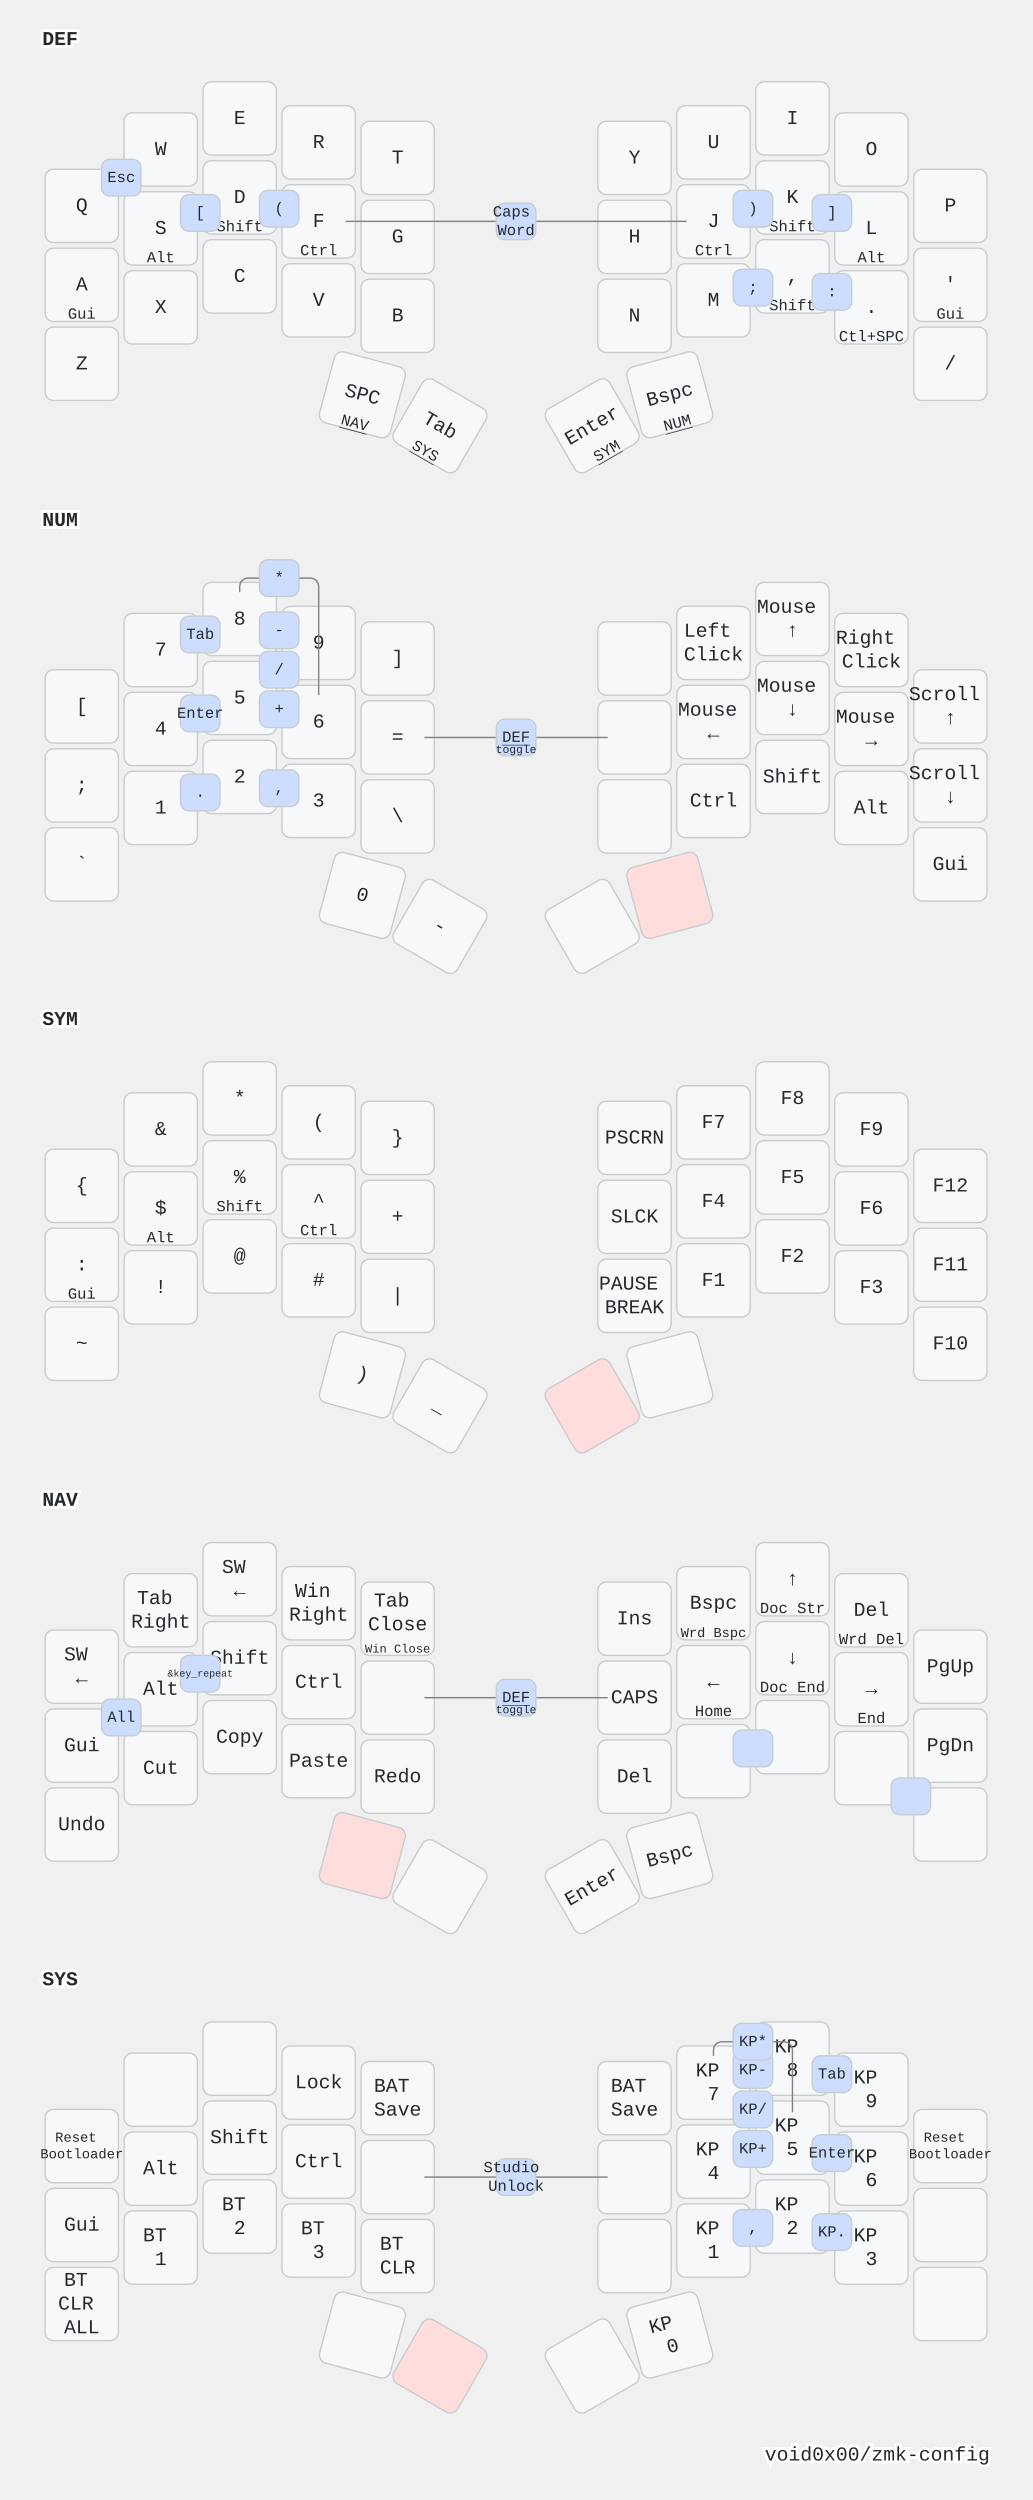
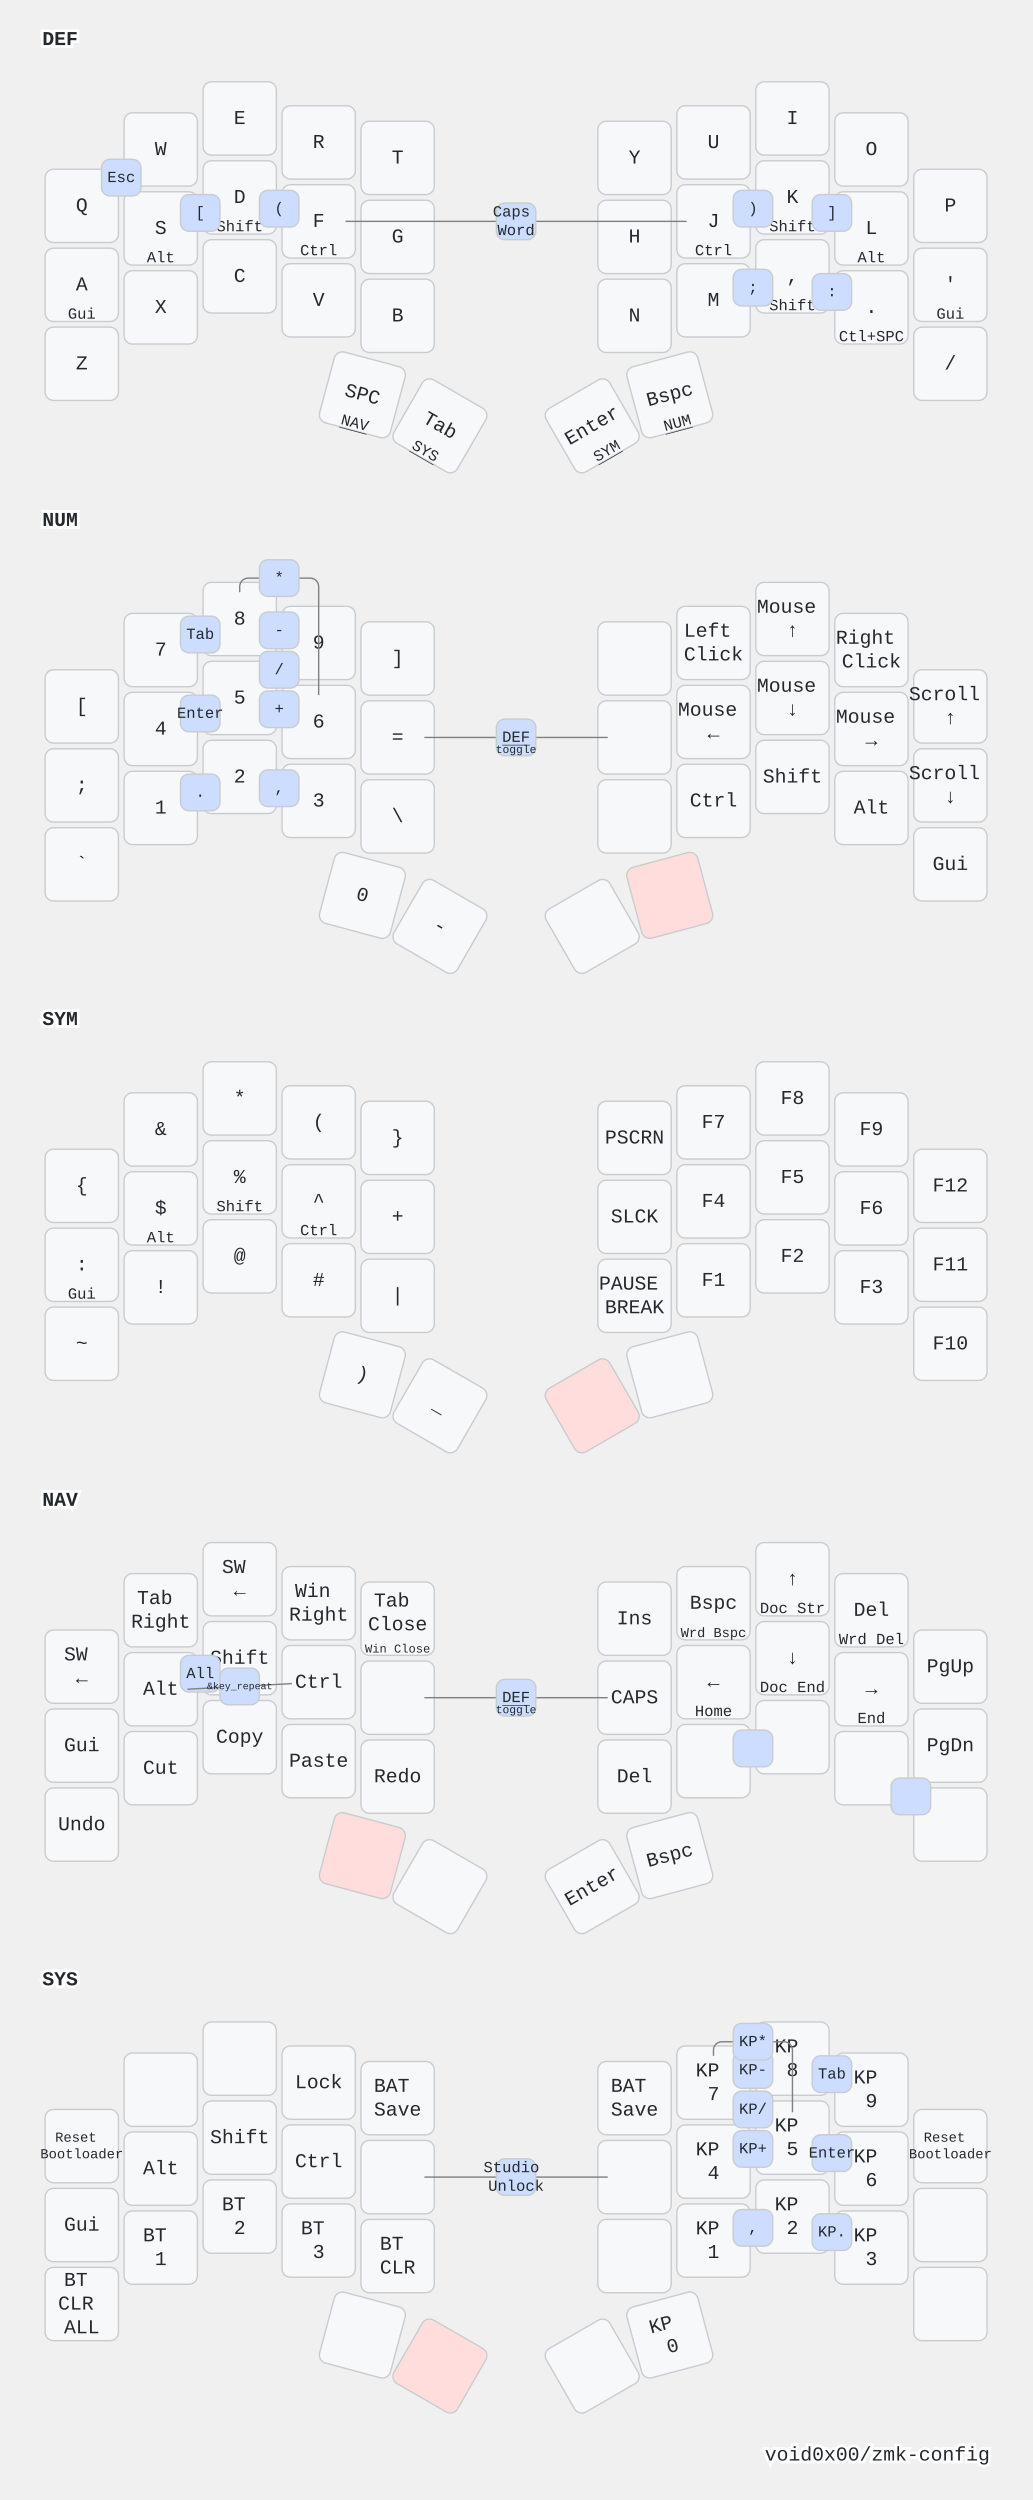
<svg xmlns="http://www.w3.org/2000/svg" xmlns:xlink="http://www.w3.org/1999/xlink" width="732" height="1773" viewBox="0 0 732 1773" class="keymap">
  <defs>/* start glyphs */
<svg id="mdi:play-pause">
      <svg id="mdi-play-pause" viewBox="0 0 24 24">
        <path d="M3,5V19L11,12M13,19H16V5H13M18,5V19H21V5" />
      </svg>
    </svg>
    <svg id="mdi:skip-backward">
      <svg id="mdi-skip-backward" viewBox="0 0 24 24">
        <path d="M20,5V19L13,12M6,5V19H4V5M13,5V19L6,12" />
      </svg>
    </svg>
    <svg id="mdi:skip-forward">
      <svg id="mdi-skip-forward" viewBox="0 0 24 24">
        <path d="M4,5V19L11,12M18,5V19H20V5M11,5V19L18,12" />
      </svg>
    </svg>
    <svg id="mdi:volume-high">
      <svg id="mdi-volume-high" viewBox="0 0 24 24">
        <path d="M14,3.23V5.29C16.89,6.15 19,8.83 19,12C19,15.17 16.89,17.84 14,18.7V20.77C18,19.86 21,16.28 21,12C21,7.72 18,4.14 14,3.23M16.5,12C16.5,10.23 15.5,8.71 14,7.97V16C15.5,15.29 16.5,13.76 16.5,12M3,9V15H7L12,20V4L7,9H3Z" />
      </svg>
    </svg>
    <svg id="mdi:volume-medium">
      <svg id="mdi-volume-medium" viewBox="0 0 24 24">
        <path d="M5,9V15H9L14,20V4L9,9M18.5,12C18.5,10.23 17.5,8.71 16,7.97V16C17.5,15.29 18.5,13.76 18.5,12Z" />
      </svg>
    </svg>
    <svg id="mdi:volume-off">
      <svg id="mdi-volume-off" viewBox="0 0 24 24">
        <path d="M12,4L9.91,6.09L12,8.18M4.27,3L3,4.27L7.73,9H3V15H7L12,20V13.27L16.25,17.53C15.58,18.04 14.83,18.46 14,18.7V20.77C15.38,20.45 16.63,19.82 17.68,18.96L19.73,21L21,19.73L12,10.73M19,12C19,12.94 18.8,13.82 18.46,14.64L19.97,16.15C20.62,14.91 21,13.5 21,12C21,7.72 18,4.14 14,3.23V5.29C16.89,6.15 19,8.83 19,12M16.5,12C16.5,10.23 15.5,8.71 14,7.97V10.18L16.45,12.63C16.5,12.43 16.5,12.21 16.5,12Z" />
      </svg>
    </svg>
  </defs>/* end glyphs */
<style>/* inherit to force styles through use tags */
svg path {
    fill: inherit;
}

/* font and background color specifications */
svg.keymap {
    font-family: SFMono-Regular,Consolas,Liberation Mono,Menlo,monospace;
    font-size: 14px;
    font-kerning: normal;
    text-rendering: optimizeLegibility;
    fill: #24292e;
}

/* default key styling */
rect.key {
    fill: #f6f8fa;
}

rect.key, rect.combo {
    stroke: #c9cccf;
    stroke-width: 1;
}

/* default key side styling, only used is draw_key_sides is set */
rect.side {
    filter: brightness(90%);
}

/* color accent for combo boxes */
rect.combo, rect.combo-separate {
    fill: #cdf;
}

/* color accent for held keys */
rect.held, rect.combo.held {
    fill: #fdd;
}

/* color accent for ghost (optional) keys */
rect.ghost, rect.combo.ghost {
    stroke-dasharray: 4, 4;
    stroke-width: 2;
}

text {
    text-anchor: middle;
    dominant-baseline: middle;
}

/* styling for layer labels */
text.label {
    font-weight: bold;
    text-anchor: start;
    stroke: white;
    stroke-width: 4;
    paint-order: stroke;
}

/* styling for optional footer */
text.footer {
    text-anchor: end;
    dominant-baseline: auto;
    stroke: white;
    stroke-width: 4;
    paint-order: stroke;
}

/* styling for combo tap, and key non-tap label text */
text.combo, text.hold, text.shifted, text.left, text.right, text.tl, text.tr, text.bl, text.br {
    font-size: 11px;
}

text.hold, text.bl, text.br {
    text-anchor: middle;
    dominant-baseline: auto;
}

text.shifted, text.tl, text.tr {
    text-anchor: middle;
    dominant-baseline: hanging;
}

text.left, text.tl, text.bl {
    text-anchor: start;
}

text.right, text.tr, text.br {
    text-anchor: end;
}

text.layer-activator {
    text-decoration: underline;
}

/* styling for hold/shifted label text in combo box */
text.combo.hold, text.combo.shifted, text.combo.left, text.combo.right {
    font-size: 8px;
}

/* lighter symbol for transparent keys */
text.trans {
    fill: #7b7e81;
}

/* styling for combo dendrons */
path.combo {
    stroke-width: 1;
    stroke: gray;
    fill: none;
}

/* Start Tabler Icons Cleanup */
/* cannot use height/width with glyphs */
.icon-tabler &gt; path {
    fill: inherit;
    stroke: inherit;
    stroke-width: 2;
}
/* hide tabler's default box */
.icon-tabler &gt; path[stroke="none"][fill="none"] {
    visibility: hidden;
}
/* End Tabler Icons Cleanup */

@media (prefers-color-scheme: dark) {
svg.keymap { fill: #d1d6db; }
rect.key { fill: #3f4750; }
rect.key, rect.combo { stroke: #60666c; }
rect.combo, rect.combo-separate { fill: #1f3d7a; }
rect.held, rect.combo.held { fill: #854747; }
text.label, text.footer { stroke: black; }
text.trans { fill: #7e8184; }
path.combo { stroke: #7f7f7f; }

}</style>
  <g transform="translate(30, 0)" class="layer-DEF">
    <text x="0" y="28" class="label" id="DEF">DEF</text>
    <g transform="translate(0, 56)">
      <g transform="translate(28, 90)" class="key keypos-0">
        <rect rx="6" ry="6" x="-26" y="-26" width="52" height="52" class="key" />
        <text x="0" y="0" class="key tap">Q</text>
      </g>
      <g transform="translate(84, 50)" class="key keypos-1">
        <rect rx="6" ry="6" x="-26" y="-26" width="52" height="52" class="key" />
        <text x="0" y="0" class="key tap">W</text>
      </g>
      <g transform="translate(140, 28)" class="key keypos-2">
        <rect rx="6" ry="6" x="-26" y="-26" width="52" height="52" class="key" />
        <text x="0" y="0" class="key tap">E</text>
      </g>
      <g transform="translate(196, 45)" class="key keypos-3">
        <rect rx="6" ry="6" x="-26" y="-26" width="52" height="52" class="key" />
        <text x="0" y="0" class="key tap">R</text>
      </g>
      <g transform="translate(252, 56)" class="key keypos-4">
        <rect rx="6" ry="6" x="-26" y="-26" width="52" height="52" class="key" />
        <text x="0" y="0" class="key tap">T</text>
      </g>
      <g transform="translate(420, 56)" class="key keypos-5">
        <rect rx="6" ry="6" x="-26" y="-26" width="52" height="52" class="key" />
        <text x="0" y="0" class="key tap">Y</text>
      </g>
      <g transform="translate(476, 45)" class="key keypos-6">
        <rect rx="6" ry="6" x="-26" y="-26" width="52" height="52" class="key" />
        <text x="0" y="0" class="key tap">U</text>
      </g>
      <g transform="translate(532, 28)" class="key keypos-7">
        <rect rx="6" ry="6" x="-26" y="-26" width="52" height="52" class="key" />
        <text x="0" y="0" class="key tap">I</text>
      </g>
      <g transform="translate(588, 50)" class="key keypos-8">
        <rect rx="6" ry="6" x="-26" y="-26" width="52" height="52" class="key" />
        <text x="0" y="0" class="key tap">O</text>
      </g>
      <g transform="translate(644, 90)" class="key keypos-9">
        <rect rx="6" ry="6" x="-26" y="-26" width="52" height="52" class="key" />
        <text x="0" y="0" class="key tap">P</text>
      </g>
      <g transform="translate(28, 146)" class="key keypos-10">
        <rect rx="6" ry="6" x="-26" y="-26" width="52" height="52" class="key" />
        <text x="0" y="0" class="key tap">A</text>
        <text x="0" y="24" class="key hold">Gui</text>
      </g>
      <g transform="translate(84, 106)" class="key keypos-11">
        <rect rx="6" ry="6" x="-26" y="-26" width="52" height="52" class="key" />
        <text x="0" y="0" class="key tap">S</text>
        <text x="0" y="24" class="key hold">Alt</text>
      </g>
      <g transform="translate(140, 84)" class="key keypos-12">
        <rect rx="6" ry="6" x="-26" y="-26" width="52" height="52" class="key" />
        <text x="0" y="0" class="key tap">D</text>
        <text x="0" y="24" class="key hold">Shift</text>
      </g>
      <g transform="translate(196, 101)" class="key keypos-13">
        <rect rx="6" ry="6" x="-26" y="-26" width="52" height="52" class="key" />
        <text x="0" y="0" class="key tap">F</text>
        <text x="0" y="24" class="key hold">Ctrl</text>
      </g>
      <g transform="translate(252, 112)" class="key keypos-14">
        <rect rx="6" ry="6" x="-26" y="-26" width="52" height="52" class="key" />
        <text x="0" y="0" class="key tap">G</text>
      </g>
      <g transform="translate(420, 112)" class="key keypos-15">
        <rect rx="6" ry="6" x="-26" y="-26" width="52" height="52" class="key" />
        <text x="0" y="0" class="key tap">H</text>
      </g>
      <g transform="translate(476, 101)" class="key keypos-16">
        <rect rx="6" ry="6" x="-26" y="-26" width="52" height="52" class="key" />
        <text x="0" y="0" class="key tap">J</text>
        <text x="0" y="24" class="key hold">Ctrl</text>
      </g>
      <g transform="translate(532, 84)" class="key keypos-17">
        <rect rx="6" ry="6" x="-26" y="-26" width="52" height="52" class="key" />
        <text x="0" y="0" class="key tap">K</text>
        <text x="0" y="24" class="key hold">Shift</text>
      </g>
      <g transform="translate(588, 106)" class="key keypos-18">
        <rect rx="6" ry="6" x="-26" y="-26" width="52" height="52" class="key" />
        <text x="0" y="0" class="key tap">L</text>
        <text x="0" y="24" class="key hold">Alt</text>
      </g>
      <g transform="translate(644, 146)" class="key keypos-19">
        <rect rx="6" ry="6" x="-26" y="-26" width="52" height="52" class="key" />
        <text x="0" y="0" class="key tap">'</text>
        <text x="0" y="24" class="key hold">Gui</text>
      </g>
      <g transform="translate(28, 202)" class="key keypos-20">
        <rect rx="6" ry="6" x="-26" y="-26" width="52" height="52" class="key" />
        <text x="0" y="0" class="key tap">Z</text>
      </g>
      <g transform="translate(84, 162)" class="key keypos-21">
        <rect rx="6" ry="6" x="-26" y="-26" width="52" height="52" class="key" />
        <text x="0" y="0" class="key tap">X</text>
      </g>
      <g transform="translate(140, 140)" class="key keypos-22">
        <rect rx="6" ry="6" x="-26" y="-26" width="52" height="52" class="key" />
        <text x="0" y="0" class="key tap">C</text>
      </g>
      <g transform="translate(196, 157)" class="key keypos-23">
        <rect rx="6" ry="6" x="-26" y="-26" width="52" height="52" class="key" />
        <text x="0" y="0" class="key tap">V</text>
      </g>
      <g transform="translate(252, 168)" class="key keypos-24">
        <rect rx="6" ry="6" x="-26" y="-26" width="52" height="52" class="key" />
        <text x="0" y="0" class="key tap">B</text>
      </g>
      <g transform="translate(420, 168)" class="key keypos-25">
        <rect rx="6" ry="6" x="-26" y="-26" width="52" height="52" class="key" />
        <text x="0" y="0" class="key tap">N</text>
      </g>
      <g transform="translate(476, 157)" class="key keypos-26">
        <rect rx="6" ry="6" x="-26" y="-26" width="52" height="52" class="key" />
        <text x="0" y="0" class="key tap">M</text>
      </g>
      <g transform="translate(532, 140)" class="key keypos-27">
        <rect rx="6" ry="6" x="-26" y="-26" width="52" height="52" class="key" />
        <text x="0" y="0" class="key tap">,</text>
        <text x="0" y="24" class="key hold">Shift</text>
      </g>
      <g transform="translate(588, 162)" class="key keypos-28">
        <rect rx="6" ry="6" x="-26" y="-26" width="52" height="52" class="key" />
        <text x="0" y="0" class="key tap">.</text>
        <text x="0" y="24" class="key hold">Ctl+SPC</text>
      </g>
      <g transform="translate(644, 202)" class="key keypos-29">
        <rect rx="6" ry="6" x="-26" y="-26" width="52" height="52" class="key" />
        <text x="0" y="0" class="key tap">/</text>
      </g>
      <g transform="translate(227, 224) rotate(15.0)" class="key keypos-30">
        <rect rx="6" ry="6" x="-26" y="-26" width="52" height="52" class="key" />
        <text x="0" y="0" class="key tap">SPC</text>
        <a href="#NAV">
          <text x="0" y="24" class="key hold layer-activator">NAV</text>
        </a>
      </g>
      <g transform="translate(282, 246) rotate(30.0)" class="key keypos-31">
        <rect rx="6" ry="6" x="-26" y="-26" width="52" height="52" class="key" />
        <text x="0" y="0" class="key tap">Tab</text>
        <a href="#SYS">
          <text x="0" y="24" class="key hold layer-activator">SYS</text>
        </a>
      </g>
      <g transform="translate(390, 246) rotate(-30.0)" class="key keypos-32">
        <rect rx="6" ry="6" x="-26" y="-26" width="52" height="52" class="key" />
        <text x="0" y="0" class="key tap">Enter</text>
        <a href="#SYM">
          <text x="0" y="24" class="key hold layer-activator">SYM</text>
        </a>
      </g>
      <g transform="translate(445, 224) rotate(-15.0)" class="key keypos-33">
        <rect rx="6" ry="6" x="-26" y="-26" width="52" height="52" class="key" />
        <text x="0" y="0" class="key tap">Bspc</text>
        <a href="#NUM">
          <text x="0" y="24" class="key hold layer-activator">NUM</text>
        </a>
      </g>
      <g class="combo combopos-0">
        <rect rx="6" ry="6" x="42" y="57" width="28" height="26" class="combo" />
        <text x="56" y="70" class="combo tap">Esc</text>
      </g>
      <g class="combo combopos-1">
        <rect rx="6" ry="6" x="154" y="79" width="28" height="26" class="combo" />
        <text x="168" y="92" class="combo tap">(</text>
      </g>
      <g class="combo combopos-2">
        <rect rx="6" ry="6" x="490" y="79" width="28" height="26" class="combo" />
        <text x="504" y="92" class="combo tap">)</text>
      </g>
      <g class="combo combopos-3">
        <rect rx="6" ry="6" x="98" y="82" width="28" height="26" class="combo" />
        <text x="112" y="95" class="combo tap">[</text>
      </g>
      <g class="combo combopos-4">
        <rect rx="6" ry="6" x="546" y="82" width="28" height="26" class="combo" />
        <text x="560" y="95" class="combo tap">]</text>
      </g>
      <g class="combo combopos-5">
        <rect rx="6" ry="6" x="490" y="135" width="28" height="26" class="combo" />
        <text x="504" y="148" class="combo tap">;</text>
      </g>
      <g class="combo combopos-6">
        <rect rx="6" ry="6" x="546" y="138" width="28" height="26" class="combo" />
        <text x="560" y="151" class="combo tap">:</text>
      </g>
      <g class="combo combopos-7">
        <path d="M336,101 l-121,0" class="combo" />
        <path d="M336,101 l121,0" class="combo" />
        <rect rx="6" ry="6" x="322" y="88" width="28" height="26" class="combo" />
        <text x="336" y="101" class="combo tap">
          <tspan x="336" dy="-0.6em">Caps</tspan>
          <tspan x="336" dy="1.2em">Word</tspan>
        </text>
      </g>
    </g>
  </g>
  <g transform="translate(30, 341)" class="layer-NUM">
    <text x="0" y="28" class="label" id="NUM">NUM</text>
    <g transform="translate(0, 70)">
      <g transform="translate(28, 90)" class="key keypos-0">
        <rect rx="6" ry="6" x="-26" y="-26" width="52" height="52" class="key" />
        <text x="0" y="0" class="key tap">[</text>
      </g>
      <g transform="translate(84, 50)" class="key keypos-1">
        <rect rx="6" ry="6" x="-26" y="-26" width="52" height="52" class="key" />
        <text x="0" y="0" class="key tap">7</text>
      </g>
      <g transform="translate(140, 28)" class="key keypos-2">
        <rect rx="6" ry="6" x="-26" y="-26" width="52" height="52" class="key" />
        <text x="0" y="0" class="key tap">8</text>
      </g>
      <g transform="translate(196, 45)" class="key keypos-3">
        <rect rx="6" ry="6" x="-26" y="-26" width="52" height="52" class="key" />
        <text x="0" y="0" class="key tap">9</text>
      </g>
      <g transform="translate(252, 56)" class="key keypos-4">
        <rect rx="6" ry="6" x="-26" y="-26" width="52" height="52" class="key" />
        <text x="0" y="0" class="key tap">]</text>
      </g>
      <g transform="translate(420, 56)" class="key keypos-5">
        <rect rx="6" ry="6" x="-26" y="-26" width="52" height="52" class="key" />
      </g>
      <g transform="translate(476, 45)" class="key keypos-6">
        <rect rx="6" ry="6" x="-26" y="-26" width="52" height="52" class="key" />
        <text x="0" y="0" class="key tap">
          <tspan x="0" dy="-0.6em">Left</tspan>
          <tspan x="0" dy="1.2em">Click</tspan>
        </text>
      </g>
      <g transform="translate(532, 28)" class="key keypos-7">
        <rect rx="6" ry="6" x="-26" y="-26" width="52" height="52" class="key" />
        <text x="0" y="0" class="key tap">
          <tspan x="0" dy="-0.6em">Mouse</tspan>
          <tspan x="0" dy="1.2em">↑</tspan>
        </text>
      </g>
      <g transform="translate(588, 50)" class="key keypos-8">
        <rect rx="6" ry="6" x="-26" y="-26" width="52" height="52" class="key" />
        <text x="0" y="0" class="key tap">
          <tspan x="0" dy="-0.6em">Right</tspan>
          <tspan x="0" dy="1.2em">Click</tspan>
        </text>
      </g>
      <g transform="translate(644, 90)" class="key keypos-9">
        <rect rx="6" ry="6" x="-26" y="-26" width="52" height="52" class="key" />
        <text x="0" y="0" class="key tap">
          <tspan x="0" dy="-0.6em">Scroll</tspan>
          <tspan x="0" dy="1.2em">↑</tspan>
        </text>
      </g>
      <g transform="translate(28, 146)" class="key keypos-10">
        <rect rx="6" ry="6" x="-26" y="-26" width="52" height="52" class="key" />
        <text x="0" y="0" class="key tap">;</text>
      </g>
      <g transform="translate(84, 106)" class="key keypos-11">
        <rect rx="6" ry="6" x="-26" y="-26" width="52" height="52" class="key" />
        <text x="0" y="0" class="key tap">4</text>
      </g>
      <g transform="translate(140, 84)" class="key keypos-12">
        <rect rx="6" ry="6" x="-26" y="-26" width="52" height="52" class="key" />
        <text x="0" y="0" class="key tap">5</text>
      </g>
      <g transform="translate(196, 101)" class="key keypos-13">
        <rect rx="6" ry="6" x="-26" y="-26" width="52" height="52" class="key" />
        <text x="0" y="0" class="key tap">6</text>
      </g>
      <g transform="translate(252, 112)" class="key keypos-14">
        <rect rx="6" ry="6" x="-26" y="-26" width="52" height="52" class="key" />
        <text x="0" y="0" class="key tap">=</text>
      </g>
      <g transform="translate(420, 112)" class="key keypos-15">
        <rect rx="6" ry="6" x="-26" y="-26" width="52" height="52" class="key" />
      </g>
      <g transform="translate(476, 101)" class="key keypos-16">
        <rect rx="6" ry="6" x="-26" y="-26" width="52" height="52" class="key" />
        <text x="0" y="0" class="key tap">
          <tspan x="0" dy="-0.6em">Mouse</tspan>
          <tspan x="0" dy="1.2em">←</tspan>
        </text>
      </g>
      <g transform="translate(532, 84)" class="key keypos-17">
        <rect rx="6" ry="6" x="-26" y="-26" width="52" height="52" class="key" />
        <text x="0" y="0" class="key tap">
          <tspan x="0" dy="-0.6em">Mouse</tspan>
          <tspan x="0" dy="1.2em">↓</tspan>
        </text>
      </g>
      <g transform="translate(588, 106)" class="key keypos-18">
        <rect rx="6" ry="6" x="-26" y="-26" width="52" height="52" class="key" />
        <text x="0" y="0" class="key tap">
          <tspan x="0" dy="-0.6em">Mouse</tspan>
          <tspan x="0" dy="1.2em">→</tspan>
        </text>
      </g>
      <g transform="translate(644, 146)" class="key keypos-19">
        <rect rx="6" ry="6" x="-26" y="-26" width="52" height="52" class="key" />
        <text x="0" y="0" class="key tap">
          <tspan x="0" dy="-0.6em">Scroll</tspan>
          <tspan x="0" dy="1.2em">↓</tspan>
        </text>
      </g>
      <g transform="translate(28, 202)" class="key keypos-20">
        <rect rx="6" ry="6" x="-26" y="-26" width="52" height="52" class="key" />
        <text x="0" y="0" class="key tap">`</text>
      </g>
      <g transform="translate(84, 162)" class="key keypos-21">
        <rect rx="6" ry="6" x="-26" y="-26" width="52" height="52" class="key" />
        <text x="0" y="0" class="key tap">1</text>
      </g>
      <g transform="translate(140, 140)" class="key keypos-22">
        <rect rx="6" ry="6" x="-26" y="-26" width="52" height="52" class="key" />
        <text x="0" y="0" class="key tap">2</text>
      </g>
      <g transform="translate(196, 157)" class="key keypos-23">
        <rect rx="6" ry="6" x="-26" y="-26" width="52" height="52" class="key" />
        <text x="0" y="0" class="key tap">3</text>
      </g>
      <g transform="translate(252, 168)" class="key keypos-24">
        <rect rx="6" ry="6" x="-26" y="-26" width="52" height="52" class="key" />
        <text x="0" y="0" class="key tap">\</text>
      </g>
      <g transform="translate(420, 168)" class="key keypos-25">
        <rect rx="6" ry="6" x="-26" y="-26" width="52" height="52" class="key" />
      </g>
      <g transform="translate(476, 157)" class="key keypos-26">
        <rect rx="6" ry="6" x="-26" y="-26" width="52" height="52" class="key" />
        <text x="0" y="0" class="key tap">Ctrl</text>
      </g>
      <g transform="translate(532, 140)" class="key keypos-27">
        <rect rx="6" ry="6" x="-26" y="-26" width="52" height="52" class="key" />
        <text x="0" y="0" class="key tap">Shift</text>
      </g>
      <g transform="translate(588, 162)" class="key keypos-28">
        <rect rx="6" ry="6" x="-26" y="-26" width="52" height="52" class="key" />
        <text x="0" y="0" class="key tap">Alt</text>
      </g>
      <g transform="translate(644, 202)" class="key keypos-29">
        <rect rx="6" ry="6" x="-26" y="-26" width="52" height="52" class="key" />
        <text x="0" y="0" class="key tap">Gui</text>
      </g>
      <g transform="translate(227, 224) rotate(15.0)" class="key keypos-30">
        <rect rx="6" ry="6" x="-26" y="-26" width="52" height="52" class="key" />
        <text x="0" y="0" class="key tap">0</text>
      </g>
      <g transform="translate(282, 246) rotate(30.0)" class="key keypos-31">
        <rect rx="6" ry="6" x="-26" y="-26" width="52" height="52" class="key" />
        <text x="0" y="0" class="key tap">-</text>
      </g>
      <g transform="translate(390, 246) rotate(-30.0)" class="key trans keypos-32">
        <rect rx="6" ry="6" x="-26" y="-26" width="52" height="52" class="key trans" />
      </g>
      <g transform="translate(445, 224) rotate(-15.0)" class="key held keypos-33">
        <rect rx="6" ry="6" x="-26" y="-26" width="52" height="52" class="key held" />
      </g>
      <g class="combo combopos-0">
        <path d="M336,112 l-65,0" class="combo" />
        <path d="M336,112 l65,0" class="combo" />
        <rect rx="6" ry="6" x="322" y="99" width="28" height="26" class="combo" />
        <a href="#DEF">
          <text x="336" y="112" class="combo tap layer-activator">DEF</text>
        </a>
        <text x="336" y="123" class="combo hold">toggle</text>
      </g>
      <g class="combo combopos-1">
        <rect rx="6" ry="6" x="154" y="79" width="28" height="26" class="combo" />
        <text x="168" y="92" class="combo tap">+</text>
      </g>
      <g class="combo combopos-2">
        <rect rx="6" ry="6" x="154" y="23" width="28" height="26" class="combo" />
        <text x="168" y="36" class="combo tap">-</text>
      </g>
      <g class="combo combopos-3">
        <path d="M168,-1 h-22 a6.0,6.0 0 0 0 -6.0,6.0 v4" class="combo" />
        <path d="M168,-1 h22 a6.0,6.0 0 0 1 6.0,6.0 v77" class="combo" />
        <rect rx="6" ry="6" x="154" y="-14" width="28" height="26" class="combo" />
        <text x="168" y="-1" class="combo tap">*</text>
      </g>
      <g class="combo combopos-4">
        <rect rx="6" ry="6" x="154" y="51" width="28" height="26" class="combo" />
        <text x="168" y="64" class="combo tap">/</text>
      </g>
      <g class="combo combopos-5">
        <rect rx="6" ry="6" x="154" y="135" width="28" height="26" class="combo" />
        <text x="168" y="148" class="combo tap">,</text>
      </g>
      <g class="combo combopos-6">
        <rect rx="6" ry="6" x="98" y="138" width="28" height="26" class="combo" />
        <text x="112" y="151" class="combo tap">.</text>
      </g>
      <g class="combo combopos-7">
        <rect rx="6" ry="6" x="98" y="82" width="28" height="26" class="combo" />
        <text x="112" y="95" class="combo tap">Enter</text>
      </g>
      <g class="combo combopos-8">
        <rect rx="6" ry="6" x="98" y="26" width="28" height="26" class="combo" />
        <text x="112" y="39" class="combo tap">Tab</text>
      </g>
    </g>
  </g>
  <g transform="translate(30, 695)" class="layer-SYM">
    <text x="0" y="28" class="label" id="SYM">SYM</text>
    <g transform="translate(0, 56)">
      <g transform="translate(28, 90)" class="key keypos-0">
        <rect rx="6" ry="6" x="-26" y="-26" width="52" height="52" class="key" />
        <text x="0" y="0" class="key tap">{</text>
      </g>
      <g transform="translate(84, 50)" class="key keypos-1">
        <rect rx="6" ry="6" x="-26" y="-26" width="52" height="52" class="key" />
        <text x="0" y="0" class="key tap">&amp;</text>
      </g>
      <g transform="translate(140, 28)" class="key keypos-2">
        <rect rx="6" ry="6" x="-26" y="-26" width="52" height="52" class="key" />
        <text x="0" y="0" class="key tap">*</text>
      </g>
      <g transform="translate(196, 45)" class="key keypos-3">
        <rect rx="6" ry="6" x="-26" y="-26" width="52" height="52" class="key" />
        <text x="0" y="0" class="key tap">(</text>
      </g>
      <g transform="translate(252, 56)" class="key keypos-4">
        <rect rx="6" ry="6" x="-26" y="-26" width="52" height="52" class="key" />
        <text x="0" y="0" class="key tap">}</text>
      </g>
      <g transform="translate(420, 56)" class="key keypos-5">
        <rect rx="6" ry="6" x="-26" y="-26" width="52" height="52" class="key" />
        <text x="0" y="0" class="key tap">PSCRN</text>
      </g>
      <g transform="translate(476, 45)" class="key keypos-6">
        <rect rx="6" ry="6" x="-26" y="-26" width="52" height="52" class="key" />
        <text x="0" y="0" class="key tap">F7</text>
      </g>
      <g transform="translate(532, 28)" class="key keypos-7">
        <rect rx="6" ry="6" x="-26" y="-26" width="52" height="52" class="key" />
        <text x="0" y="0" class="key tap">F8</text>
      </g>
      <g transform="translate(588, 50)" class="key keypos-8">
        <rect rx="6" ry="6" x="-26" y="-26" width="52" height="52" class="key" />
        <text x="0" y="0" class="key tap">F9</text>
      </g>
      <g transform="translate(644, 90)" class="key keypos-9">
        <rect rx="6" ry="6" x="-26" y="-26" width="52" height="52" class="key" />
        <text x="0" y="0" class="key tap">F12</text>
      </g>
      <g transform="translate(28, 146)" class="key keypos-10">
        <rect rx="6" ry="6" x="-26" y="-26" width="52" height="52" class="key" />
        <text x="0" y="0" class="key tap">:</text>
        <text x="0" y="24" class="key hold">Gui</text>
      </g>
      <g transform="translate(84, 106)" class="key keypos-11">
        <rect rx="6" ry="6" x="-26" y="-26" width="52" height="52" class="key" />
        <text x="0" y="0" class="key tap">$</text>
        <text x="0" y="24" class="key hold">Alt</text>
      </g>
      <g transform="translate(140, 84)" class="key keypos-12">
        <rect rx="6" ry="6" x="-26" y="-26" width="52" height="52" class="key" />
        <text x="0" y="0" class="key tap">%</text>
        <text x="0" y="24" class="key hold">Shift</text>
      </g>
      <g transform="translate(196, 101)" class="key keypos-13">
        <rect rx="6" ry="6" x="-26" y="-26" width="52" height="52" class="key" />
        <text x="0" y="0" class="key tap">^</text>
        <text x="0" y="24" class="key hold">Ctrl</text>
      </g>
      <g transform="translate(252, 112)" class="key keypos-14">
        <rect rx="6" ry="6" x="-26" y="-26" width="52" height="52" class="key" />
        <text x="0" y="0" class="key tap">+</text>
      </g>
      <g transform="translate(420, 112)" class="key keypos-15">
        <rect rx="6" ry="6" x="-26" y="-26" width="52" height="52" class="key" />
        <text x="0" y="0" class="key tap">SLCK</text>
      </g>
      <g transform="translate(476, 101)" class="key keypos-16">
        <rect rx="6" ry="6" x="-26" y="-26" width="52" height="52" class="key" />
        <text x="0" y="0" class="key tap">F4</text>
      </g>
      <g transform="translate(532, 84)" class="key keypos-17">
        <rect rx="6" ry="6" x="-26" y="-26" width="52" height="52" class="key" />
        <text x="0" y="0" class="key tap">F5</text>
      </g>
      <g transform="translate(588, 106)" class="key keypos-18">
        <rect rx="6" ry="6" x="-26" y="-26" width="52" height="52" class="key" />
        <text x="0" y="0" class="key tap">F6</text>
      </g>
      <g transform="translate(644, 146)" class="key keypos-19">
        <rect rx="6" ry="6" x="-26" y="-26" width="52" height="52" class="key" />
        <text x="0" y="0" class="key tap">F11</text>
      </g>
      <g transform="translate(28, 202)" class="key keypos-20">
        <rect rx="6" ry="6" x="-26" y="-26" width="52" height="52" class="key" />
        <text x="0" y="0" class="key tap">~</text>
      </g>
      <g transform="translate(84, 162)" class="key keypos-21">
        <rect rx="6" ry="6" x="-26" y="-26" width="52" height="52" class="key" />
        <text x="0" y="0" class="key tap">!</text>
      </g>
      <g transform="translate(140, 140)" class="key keypos-22">
        <rect rx="6" ry="6" x="-26" y="-26" width="52" height="52" class="key" />
        <text x="0" y="0" class="key tap">@</text>
      </g>
      <g transform="translate(196, 157)" class="key keypos-23">
        <rect rx="6" ry="6" x="-26" y="-26" width="52" height="52" class="key" />
        <text x="0" y="0" class="key tap">#</text>
      </g>
      <g transform="translate(252, 168)" class="key keypos-24">
        <rect rx="6" ry="6" x="-26" y="-26" width="52" height="52" class="key" />
        <text x="0" y="0" class="key tap">|</text>
      </g>
      <g transform="translate(420, 168)" class="key keypos-25">
        <rect rx="6" ry="6" x="-26" y="-26" width="52" height="52" class="key" />
        <text x="0" y="0" class="key tap">
          <tspan x="0" dy="-0.6em">PAUSE</tspan>
          <tspan x="0" dy="1.2em">BREAK</tspan>
        </text>
      </g>
      <g transform="translate(476, 157)" class="key keypos-26">
        <rect rx="6" ry="6" x="-26" y="-26" width="52" height="52" class="key" />
        <text x="0" y="0" class="key tap">F1</text>
      </g>
      <g transform="translate(532, 140)" class="key keypos-27">
        <rect rx="6" ry="6" x="-26" y="-26" width="52" height="52" class="key" />
        <text x="0" y="0" class="key tap">F2</text>
      </g>
      <g transform="translate(588, 162)" class="key keypos-28">
        <rect rx="6" ry="6" x="-26" y="-26" width="52" height="52" class="key" />
        <text x="0" y="0" class="key tap">F3</text>
      </g>
      <g transform="translate(644, 202)" class="key keypos-29">
        <rect rx="6" ry="6" x="-26" y="-26" width="52" height="52" class="key" />
        <text x="0" y="0" class="key tap">F10</text>
      </g>
      <g transform="translate(227, 224) rotate(15.0)" class="key keypos-30">
        <rect rx="6" ry="6" x="-26" y="-26" width="52" height="52" class="key" />
        <text x="0" y="0" class="key tap">)</text>
      </g>
      <g transform="translate(282, 246) rotate(30.0)" class="key keypos-31">
        <rect rx="6" ry="6" x="-26" y="-26" width="52" height="52" class="key" />
        <text x="0" y="0" class="key tap">_</text>
      </g>
      <g transform="translate(390, 246) rotate(-30.0)" class="key held keypos-32">
        <rect rx="6" ry="6" x="-26" y="-26" width="52" height="52" class="key held" />
      </g>
      <g transform="translate(445, 224) rotate(-15.0)" class="key trans keypos-33">
        <rect rx="6" ry="6" x="-26" y="-26" width="52" height="52" class="key trans" />
      </g>
    </g>
  </g>
  <g transform="translate(30, 1036)" class="layer-NAV">
    <text x="0" y="28" class="label" id="NAV">NAV</text>
    <g transform="translate(0, 56)">
      <g transform="translate(28, 90)" class="key keypos-0">
        <rect rx="6" ry="6" x="-26" y="-26" width="52" height="52" class="key" />
        <text x="0" y="0" class="key tap">
          <tspan x="0" dy="-0.6em">SW</tspan>
          <tspan x="0" dy="1.2em">←</tspan>
        </text>
      </g>
      <g transform="translate(84, 50)" class="key keypos-1">
        <rect rx="6" ry="6" x="-26" y="-26" width="52" height="52" class="key" />
        <text x="0" y="0" class="key tap">
          <tspan x="0" dy="-0.6em">Tab</tspan>
          <tspan x="0" dy="1.2em">Right</tspan>
        </text>
      </g>
      <g transform="translate(140, 28)" class="key keypos-2">
        <rect rx="6" ry="6" x="-26" y="-26" width="52" height="52" class="key" />
        <text x="0" y="0" class="key tap">
          <tspan x="0" dy="-0.6em">SW</tspan>
          <tspan x="0" dy="1.2em">←</tspan>
        </text>
      </g>
      <g transform="translate(196, 45)" class="key keypos-3">
        <rect rx="6" ry="6" x="-26" y="-26" width="52" height="52" class="key" />
        <text x="0" y="0" class="key tap">
          <tspan x="0" dy="-0.6em">Win</tspan>
          <tspan x="0" dy="1.2em">Right</tspan>
        </text>
      </g>
      <g transform="translate(252, 56)" class="key keypos-4">
        <rect rx="6" ry="6" x="-26" y="-26" width="52" height="52" class="key" />
        <text x="0" y="0" class="key tap">
          <tspan x="0" dy="-0.9em">Tab</tspan>
          <tspan x="0" dy="1.2em">Close</tspan>
        </text>
        <text x="0" y="24" class="key hold">
          <tspan style="font-size: 78%">Win Close</tspan>
        </text>
      </g>
      <g transform="translate(420, 56)" class="key keypos-5">
        <rect rx="6" ry="6" x="-26" y="-26" width="52" height="52" class="key" />
        <text x="0" y="0" class="key tap">Ins</text>
      </g>
      <g transform="translate(476, 45)" class="key keypos-6">
        <rect rx="6" ry="6" x="-26" y="-26" width="52" height="52" class="key" />
        <text x="0" y="0" class="key tap">Bspc</text>
        <text x="0" y="24" class="key hold">
          <tspan style="font-size: 88%">Wrd Bspc</tspan>
        </text>
      </g>
      <g transform="translate(532, 28)" class="key keypos-7">
        <rect rx="6" ry="6" x="-26" y="-26" width="52" height="52" class="key" />
        <text x="0" y="0" class="key tap">↑</text>
        <text x="0" y="24" class="key hold">Doc Str</text>
      </g>
      <g transform="translate(588, 50)" class="key keypos-8">
        <rect rx="6" ry="6" x="-26" y="-26" width="52" height="52" class="key" />
        <text x="0" y="0" class="key tap">Del</text>
        <text x="0" y="24" class="key hold">Wrd Del</text>
      </g>
      <g transform="translate(644, 90)" class="key keypos-9">
        <rect rx="6" ry="6" x="-26" y="-26" width="52" height="52" class="key" />
        <text x="0" y="0" class="key tap">PgUp</text>
      </g>
      <g transform="translate(28, 146)" class="key keypos-10">
        <rect rx="6" ry="6" x="-26" y="-26" width="52" height="52" class="key" />
        <text x="0" y="0" class="key tap">Gui</text>
      </g>
      <g transform="translate(84, 106)" class="key keypos-11">
        <rect rx="6" ry="6" x="-26" y="-26" width="52" height="52" class="key" />
        <text x="0" y="0" class="key tap">Alt</text>
      </g>
      <g transform="translate(140, 84)" class="key keypos-12">
        <rect rx="6" ry="6" x="-26" y="-26" width="52" height="52" class="key" />
        <text x="0" y="0" class="key tap">Shift</text>
      </g>
      <g transform="translate(196, 101)" class="key keypos-13">
        <rect rx="6" ry="6" x="-26" y="-26" width="52" height="52" class="key" />
        <text x="0" y="0" class="key tap">Ctrl</text>
      </g>
      <g transform="translate(252, 112)" class="key keypos-14">
        <rect rx="6" ry="6" x="-26" y="-26" width="52" height="52" class="key" />
      </g>
      <g transform="translate(420, 112)" class="key keypos-15">
        <rect rx="6" ry="6" x="-26" y="-26" width="52" height="52" class="key" />
        <text x="0" y="0" class="key tap">CAPS</text>
      </g>
      <g transform="translate(476, 101)" class="key keypos-16">
        <rect rx="6" ry="6" x="-26" y="-26" width="52" height="52" class="key" />
        <text x="0" y="0" class="key tap">←</text>
        <text x="0" y="24" class="key hold">Home</text>
      </g>
      <g transform="translate(532, 84)" class="key keypos-17">
        <rect rx="6" ry="6" x="-26" y="-26" width="52" height="52" class="key" />
        <text x="0" y="0" class="key tap">↓</text>
        <text x="0" y="24" class="key hold">Doc End</text>
      </g>
      <g transform="translate(588, 106)" class="key keypos-18">
        <rect rx="6" ry="6" x="-26" y="-26" width="52" height="52" class="key" />
        <text x="0" y="0" class="key tap">→</text>
        <text x="0" y="24" class="key hold">End</text>
      </g>
      <g transform="translate(644, 146)" class="key keypos-19">
        <rect rx="6" ry="6" x="-26" y="-26" width="52" height="52" class="key" />
        <text x="0" y="0" class="key tap">PgDn</text>
      </g>
      <g transform="translate(28, 202)" class="key keypos-20">
        <rect rx="6" ry="6" x="-26" y="-26" width="52" height="52" class="key" />
        <text x="0" y="0" class="key tap">Undo</text>
      </g>
      <g transform="translate(84, 162)" class="key keypos-21">
        <rect rx="6" ry="6" x="-26" y="-26" width="52" height="52" class="key" />
        <text x="0" y="0" class="key tap">Cut</text>
      </g>
      <g transform="translate(140, 140)" class="key keypos-22">
        <rect rx="6" ry="6" x="-26" y="-26" width="52" height="52" class="key" />
        <text x="0" y="0" class="key tap">Copy</text>
      </g>
      <g transform="translate(196, 157)" class="key keypos-23">
        <rect rx="6" ry="6" x="-26" y="-26" width="52" height="52" class="key" />
        <text x="0" y="0" class="key tap">Paste</text>
      </g>
      <g transform="translate(252, 168)" class="key keypos-24">
        <rect rx="6" ry="6" x="-26" y="-26" width="52" height="52" class="key" />
        <text x="0" y="0" class="key tap">Redo</text>
      </g>
      <g transform="translate(420, 168)" class="key keypos-25">
        <rect rx="6" ry="6" x="-26" y="-26" width="52" height="52" class="key" />
        <text x="0" y="0" class="key tap">Del</text>
      </g>
      <g transform="translate(476, 157)" class="key keypos-26">
        <rect rx="6" ry="6" x="-26" y="-26" width="52" height="52" class="key" />
        <use href="#mdi:skip-backward" xlink:href="#mdi:skip-backward" x="-7" y="-7" height="14" width="14.0" class="key tap glyph mdi:skip-backward" />
      </g>
      <g transform="translate(532, 140)" class="key keypos-27">
        <rect rx="6" ry="6" x="-26" y="-26" width="52" height="52" class="key" />
        <use href="#mdi:skip-forward" xlink:href="#mdi:skip-forward" x="-7" y="-7" height="14" width="14.0" class="key tap glyph mdi:skip-forward" />
      </g>
      <g transform="translate(588, 162)" class="key keypos-28">
        <rect rx="6" ry="6" x="-26" y="-26" width="52" height="52" class="key" />
        <use href="#mdi:volume-medium" xlink:href="#mdi:volume-medium" x="-7" y="-7" height="14" width="14.0" class="key tap glyph mdi:volume-medium" />
      </g>
      <g transform="translate(644, 202)" class="key keypos-29">
        <rect rx="6" ry="6" x="-26" y="-26" width="52" height="52" class="key" />
        <use href="#mdi:volume-high" xlink:href="#mdi:volume-high" x="-7" y="-7" height="14" width="14.0" class="key tap glyph mdi:volume-high" />
      </g>
      <g transform="translate(227, 224) rotate(15.0)" class="key held keypos-30">
        <rect rx="6" ry="6" x="-26" y="-26" width="52" height="52" class="key held" />
      </g>
      <g transform="translate(282, 246) rotate(30.0)" class="key trans keypos-31">
        <rect rx="6" ry="6" x="-26" y="-26" width="52" height="52" class="key trans" />
      </g>
      <g transform="translate(390, 246) rotate(-30.0)" class="key keypos-32">
        <rect rx="6" ry="6" x="-26" y="-26" width="52" height="52" class="key" />
        <text x="0" y="0" class="key tap">Enter</text>
      </g>
      <g transform="translate(445, 224) rotate(-15.0)" class="key keypos-33">
        <rect rx="6" ry="6" x="-26" y="-26" width="52" height="52" class="key" />
        <text x="0" y="0" class="key tap">Bspc</text>
      </g>
      <g class="combo combopos-0">
-         <rect rx="6" ry="6" x="42" y="113" width="28" height="26" class="combo" />
-         <text x="56" y="126" class="combo tap">All</text>
+         <rect rx="6" ry="6" x="98" y="82" width="28" height="26" class="combo" />
+         <text x="112" y="95" class="combo tap">All</text>
      </g>
      <g class="combo combopos-1">
-         <rect rx="6" ry="6" x="98" y="82" width="28" height="26" class="combo" />
-         <text x="112" y="95" class="combo tap">
+         <path d="M140,104 l-37,2" class="combo" />
+         <path d="M140,104 l37,-2" class="combo" />
+         <rect rx="6" ry="6" x="126" y="91" width="28" height="26" class="combo" />
+         <text x="140" y="104" class="combo tap">
          <tspan style="font-size: 64%">&amp;key_repeat</tspan>
        </text>
      </g>
      <g class="combo combopos-2">
        <rect rx="6" ry="6" x="602" y="169" width="28" height="26" class="combo" />
        <use href="#mdi:volume-off" xlink:href="#mdi:volume-off" x="609" y="175" height="14" width="14.0" class="combo tap glyph mdi:volume-off" />
      </g>
      <g class="combo combopos-3">
        <rect rx="6" ry="6" x="490" y="135" width="28" height="26" class="combo" />
        <use href="#mdi:play-pause" xlink:href="#mdi:play-pause" x="497" y="141" height="14" width="14.0" class="combo tap glyph mdi:play-pause" />
      </g>
      <g class="combo combopos-4">
        <path d="M336,112 l-65,0" class="combo" />
        <path d="M336,112 l65,0" class="combo" />
        <rect rx="6" ry="6" x="322" y="99" width="28" height="26" class="combo" />
        <a href="#DEF">
          <text x="336" y="112" class="combo tap layer-activator">DEF</text>
        </a>
        <text x="336" y="123" class="combo hold">toggle</text>
      </g>
    </g>
  </g>
  <g transform="translate(30, 1376)" class="layer-SYS">
    <text x="0" y="28" class="label" id="SYS">SYS</text>
    <g transform="translate(0, 56)">
      <g transform="translate(28, 90)" class="key keypos-0">
        <rect rx="6" ry="6" x="-26" y="-26" width="52" height="52" class="key" />
        <text x="0" y="0" class="key tap">
          <tspan x="0" dy="-0.6em" style="font-size: 70%">Reset</tspan>
          <tspan x="0" dy="1.2em" style="font-size: 70%">Bootloader</tspan>
        </text>
      </g>
      <g transform="translate(84, 50)" class="key keypos-1">
        <rect rx="6" ry="6" x="-26" y="-26" width="52" height="52" class="key" />
      </g>
      <g transform="translate(140, 28)" class="key keypos-2">
        <rect rx="6" ry="6" x="-26" y="-26" width="52" height="52" class="key" />
      </g>
      <g transform="translate(196, 45)" class="key keypos-3">
        <rect rx="6" ry="6" x="-26" y="-26" width="52" height="52" class="key" />
        <text x="0" y="0" class="key tap">Lock</text>
      </g>
      <g transform="translate(252, 56)" class="key keypos-4">
        <rect rx="6" ry="6" x="-26" y="-26" width="52" height="52" class="key" />
        <text x="0" y="0" class="key tap">
          <tspan x="0" dy="-0.6em">BAT</tspan>
          <tspan x="0" dy="1.2em">Save</tspan>
        </text>
      </g>
      <g transform="translate(420, 56)" class="key keypos-5">
        <rect rx="6" ry="6" x="-26" y="-26" width="52" height="52" class="key" />
        <text x="0" y="0" class="key tap">
          <tspan x="0" dy="-0.6em">BAT</tspan>
          <tspan x="0" dy="1.2em">Save</tspan>
        </text>
      </g>
      <g transform="translate(476, 45)" class="key keypos-6">
        <rect rx="6" ry="6" x="-26" y="-26" width="52" height="52" class="key" />
        <text x="0" y="0" class="key tap">
          <tspan x="0" dy="-0.6em">KP</tspan>
          <tspan x="0" dy="1.2em">7</tspan>
        </text>
      </g>
      <g transform="translate(532, 28)" class="key keypos-7">
        <rect rx="6" ry="6" x="-26" y="-26" width="52" height="52" class="key" />
        <text x="0" y="0" class="key tap">
          <tspan x="0" dy="-0.6em">KP</tspan>
          <tspan x="0" dy="1.2em">8</tspan>
        </text>
      </g>
      <g transform="translate(588, 50)" class="key keypos-8">
        <rect rx="6" ry="6" x="-26" y="-26" width="52" height="52" class="key" />
        <text x="0" y="0" class="key tap">
          <tspan x="0" dy="-0.6em">KP</tspan>
          <tspan x="0" dy="1.2em">9</tspan>
        </text>
      </g>
      <g transform="translate(644, 90)" class="key keypos-9">
        <rect rx="6" ry="6" x="-26" y="-26" width="52" height="52" class="key" />
        <text x="0" y="0" class="key tap">
          <tspan x="0" dy="-0.6em" style="font-size: 70%">Reset</tspan>
          <tspan x="0" dy="1.2em" style="font-size: 70%">Bootloader</tspan>
        </text>
      </g>
      <g transform="translate(28, 146)" class="key keypos-10">
        <rect rx="6" ry="6" x="-26" y="-26" width="52" height="52" class="key" />
        <text x="0" y="0" class="key tap">Gui</text>
      </g>
      <g transform="translate(84, 106)" class="key keypos-11">
        <rect rx="6" ry="6" x="-26" y="-26" width="52" height="52" class="key" />
        <text x="0" y="0" class="key tap">Alt</text>
      </g>
      <g transform="translate(140, 84)" class="key keypos-12">
        <rect rx="6" ry="6" x="-26" y="-26" width="52" height="52" class="key" />
        <text x="0" y="0" class="key tap">Shift</text>
      </g>
      <g transform="translate(196, 101)" class="key keypos-13">
        <rect rx="6" ry="6" x="-26" y="-26" width="52" height="52" class="key" />
        <text x="0" y="0" class="key tap">Ctrl</text>
      </g>
      <g transform="translate(252, 112)" class="key keypos-14">
        <rect rx="6" ry="6" x="-26" y="-26" width="52" height="52" class="key" />
      </g>
      <g transform="translate(420, 112)" class="key keypos-15">
        <rect rx="6" ry="6" x="-26" y="-26" width="52" height="52" class="key" />
      </g>
      <g transform="translate(476, 101)" class="key keypos-16">
        <rect rx="6" ry="6" x="-26" y="-26" width="52" height="52" class="key" />
        <text x="0" y="0" class="key tap">
          <tspan x="0" dy="-0.6em">KP</tspan>
          <tspan x="0" dy="1.2em">4</tspan>
        </text>
      </g>
      <g transform="translate(532, 84)" class="key keypos-17">
        <rect rx="6" ry="6" x="-26" y="-26" width="52" height="52" class="key" />
        <text x="0" y="0" class="key tap">
          <tspan x="0" dy="-0.6em">KP</tspan>
          <tspan x="0" dy="1.2em">5</tspan>
        </text>
      </g>
      <g transform="translate(588, 106)" class="key keypos-18">
        <rect rx="6" ry="6" x="-26" y="-26" width="52" height="52" class="key" />
        <text x="0" y="0" class="key tap">
          <tspan x="0" dy="-0.6em">KP</tspan>
          <tspan x="0" dy="1.2em">6</tspan>
        </text>
      </g>
      <g transform="translate(644, 146)" class="key keypos-19">
        <rect rx="6" ry="6" x="-26" y="-26" width="52" height="52" class="key" />
      </g>
      <g transform="translate(28, 202)" class="key keypos-20">
        <rect rx="6" ry="6" x="-26" y="-26" width="52" height="52" class="key" />
        <text x="0" y="0" class="key tap">
          <tspan x="0" dy="-1.2em">BT</tspan>
          <tspan x="0" dy="1.2em">CLR</tspan>
          <tspan x="0" dy="1.2em">ALL</tspan>
        </text>
      </g>
      <g transform="translate(84, 162)" class="key keypos-21">
        <rect rx="6" ry="6" x="-26" y="-26" width="52" height="52" class="key" />
        <text x="0" y="0" class="key tap">
          <tspan x="0" dy="-0.6em">BT</tspan>
          <tspan x="0" dy="1.2em">1</tspan>
        </text>
      </g>
      <g transform="translate(140, 140)" class="key keypos-22">
        <rect rx="6" ry="6" x="-26" y="-26" width="52" height="52" class="key" />
        <text x="0" y="0" class="key tap">
          <tspan x="0" dy="-0.6em">BT</tspan>
          <tspan x="0" dy="1.2em">2</tspan>
        </text>
      </g>
      <g transform="translate(196, 157)" class="key keypos-23">
        <rect rx="6" ry="6" x="-26" y="-26" width="52" height="52" class="key" />
        <text x="0" y="0" class="key tap">
          <tspan x="0" dy="-0.6em">BT</tspan>
          <tspan x="0" dy="1.2em">3</tspan>
        </text>
      </g>
      <g transform="translate(252, 168)" class="key keypos-24">
        <rect rx="6" ry="6" x="-26" y="-26" width="52" height="52" class="key" />
        <text x="0" y="0" class="key tap">
          <tspan x="0" dy="-0.6em">BT</tspan>
          <tspan x="0" dy="1.2em">CLR</tspan>
        </text>
      </g>
      <g transform="translate(420, 168)" class="key keypos-25">
        <rect rx="6" ry="6" x="-26" y="-26" width="52" height="52" class="key" />
      </g>
      <g transform="translate(476, 157)" class="key keypos-26">
        <rect rx="6" ry="6" x="-26" y="-26" width="52" height="52" class="key" />
        <text x="0" y="0" class="key tap">
          <tspan x="0" dy="-0.6em">KP</tspan>
          <tspan x="0" dy="1.2em">1</tspan>
        </text>
      </g>
      <g transform="translate(532, 140)" class="key keypos-27">
        <rect rx="6" ry="6" x="-26" y="-26" width="52" height="52" class="key" />
        <text x="0" y="0" class="key tap">
          <tspan x="0" dy="-0.6em">KP</tspan>
          <tspan x="0" dy="1.2em">2</tspan>
        </text>
      </g>
      <g transform="translate(588, 162)" class="key keypos-28">
        <rect rx="6" ry="6" x="-26" y="-26" width="52" height="52" class="key" />
        <text x="0" y="0" class="key tap">
          <tspan x="0" dy="-0.6em">KP</tspan>
          <tspan x="0" dy="1.2em">3</tspan>
        </text>
      </g>
      <g transform="translate(644, 202)" class="key keypos-29">
        <rect rx="6" ry="6" x="-26" y="-26" width="52" height="52" class="key" />
      </g>
      <g transform="translate(227, 224) rotate(15.0)" class="key trans keypos-30">
        <rect rx="6" ry="6" x="-26" y="-26" width="52" height="52" class="key trans" />
      </g>
      <g transform="translate(282, 246) rotate(30.0)" class="key held keypos-31">
        <rect rx="6" ry="6" x="-26" y="-26" width="52" height="52" class="key held" />
      </g>
      <g transform="translate(390, 246) rotate(-30.0)" class="key keypos-32">
        <rect rx="6" ry="6" x="-26" y="-26" width="52" height="52" class="key" />
      </g>
      <g transform="translate(445, 224) rotate(-15.0)" class="key keypos-33">
        <rect rx="6" ry="6" x="-26" y="-26" width="52" height="52" class="key" />
        <text x="0" y="0" class="key tap">
          <tspan x="0" dy="-0.6em">KP</tspan>
          <tspan x="0" dy="1.2em">0</tspan>
        </text>
      </g>
      <g class="combo combopos-0">
        <path d="M336,112 l-65,0" class="combo" />
        <path d="M336,112 l65,0" class="combo" />
        <rect rx="6" ry="6" x="322" y="99" width="28" height="26" class="combo" />
        <text x="336" y="112" class="combo tap">
          <tspan x="336" dy="-0.6em">Studio</tspan>
          <tspan x="336" dy="1.2em">Unlock</tspan>
        </text>
      </g>
      <g class="combo combopos-1">
        <rect rx="6" ry="6" x="490" y="79" width="28" height="26" class="combo" />
        <text x="504" y="92" class="combo tap">KP+</text>
      </g>
      <g class="combo combopos-2">
        <rect rx="6" ry="6" x="490" y="23" width="28" height="26" class="combo" />
        <text x="504" y="36" class="combo tap">KP-</text>
      </g>
      <g class="combo combopos-3">
        <path d="M504,16 h-22 a6.0,6.0 0 0 0 -6.0,6.0 v4" class="combo" />
        <path d="M504,16 h22 a6.0,6.0 0 0 1 6.0,6.0 v44" class="combo" />
        <rect rx="6" ry="6" x="490" y="3" width="28" height="26" class="combo" />
        <text x="504" y="16" class="combo tap">KP*</text>
      </g>
      <g class="combo combopos-4">
        <rect rx="6" ry="6" x="490" y="51" width="28" height="26" class="combo" />
        <text x="504" y="64" class="combo tap">KP/</text>
      </g>
      <g class="combo combopos-5">
        <rect rx="6" ry="6" x="490" y="135" width="28" height="26" class="combo" />
        <text x="504" y="148" class="combo tap">,</text>
      </g>
      <g class="combo combopos-6">
        <rect rx="6" ry="6" x="546" y="138" width="28" height="26" class="combo" />
        <text x="560" y="151" class="combo tap">KP.</text>
      </g>
      <g class="combo combopos-7">
        <rect rx="6" ry="6" x="546" y="82" width="28" height="26" class="combo" />
        <text x="560" y="95" class="combo tap">Enter</text>
      </g>
      <g class="combo combopos-8">
        <rect rx="6" ry="6" x="546" y="26" width="28" height="26" class="combo" />
        <text x="560" y="39" class="combo tap">Tab</text>
      </g>
    </g>
  </g>
  <text x="702.0" y="1745.0" class="footer">void0x00/zmk-config</text>
</svg>
